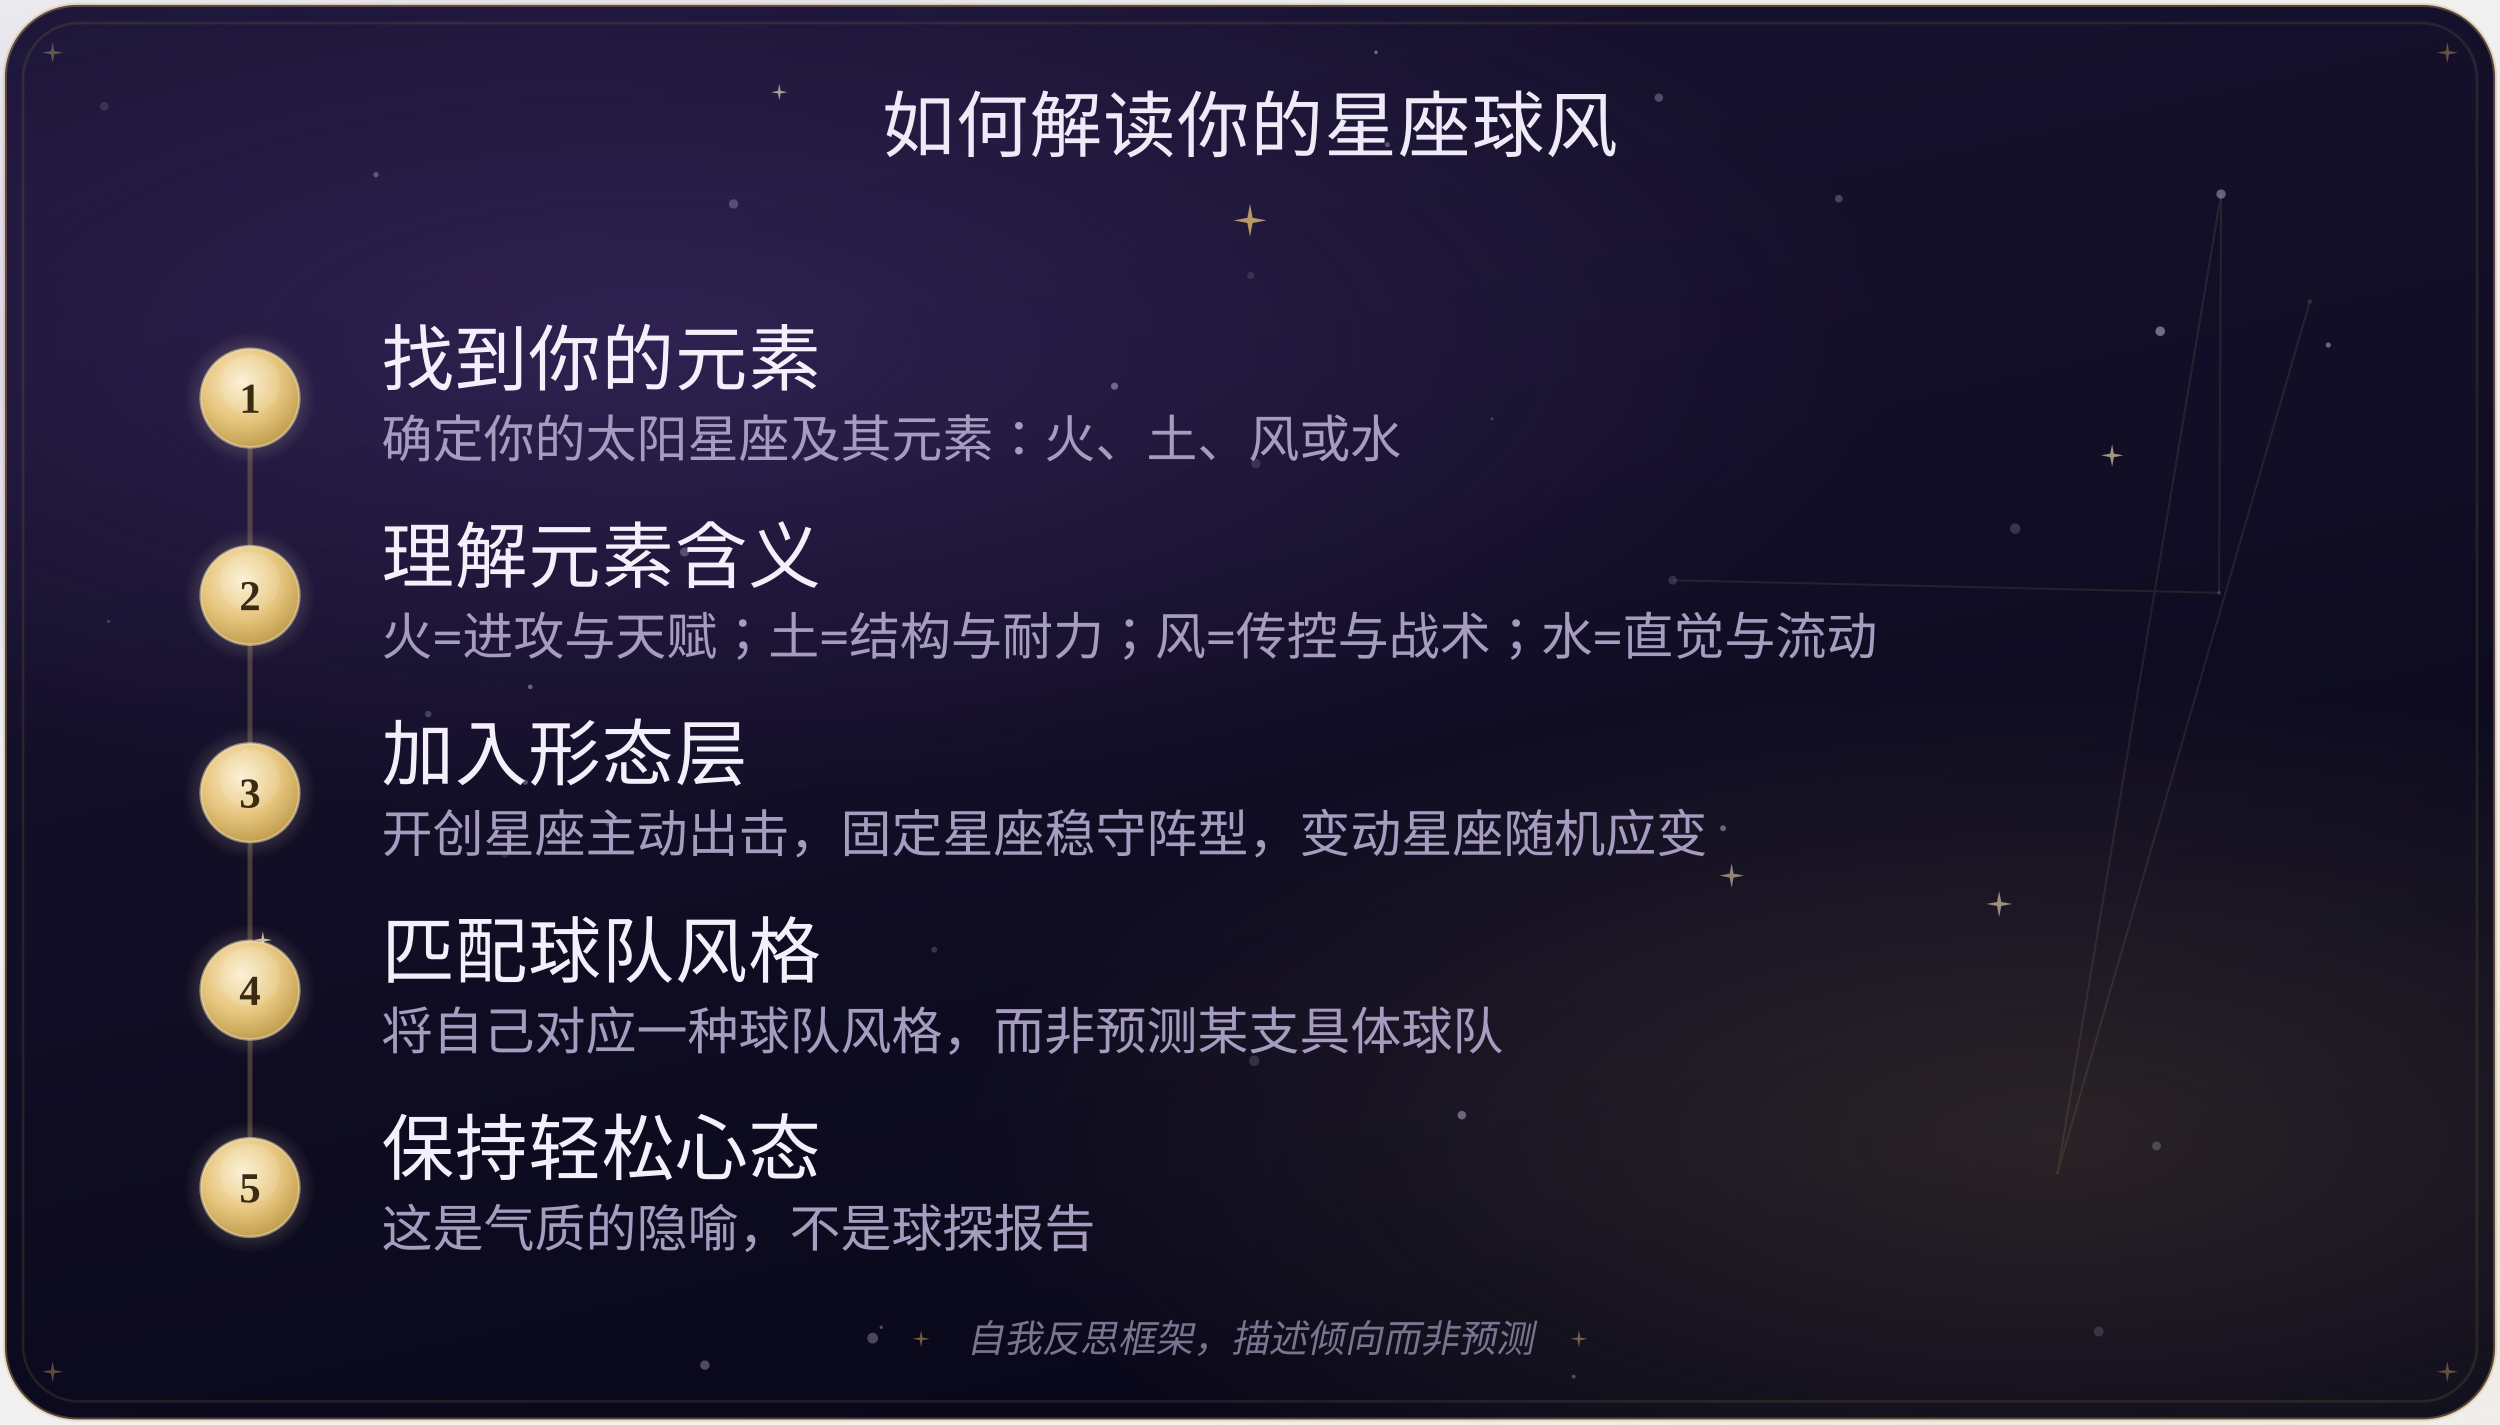
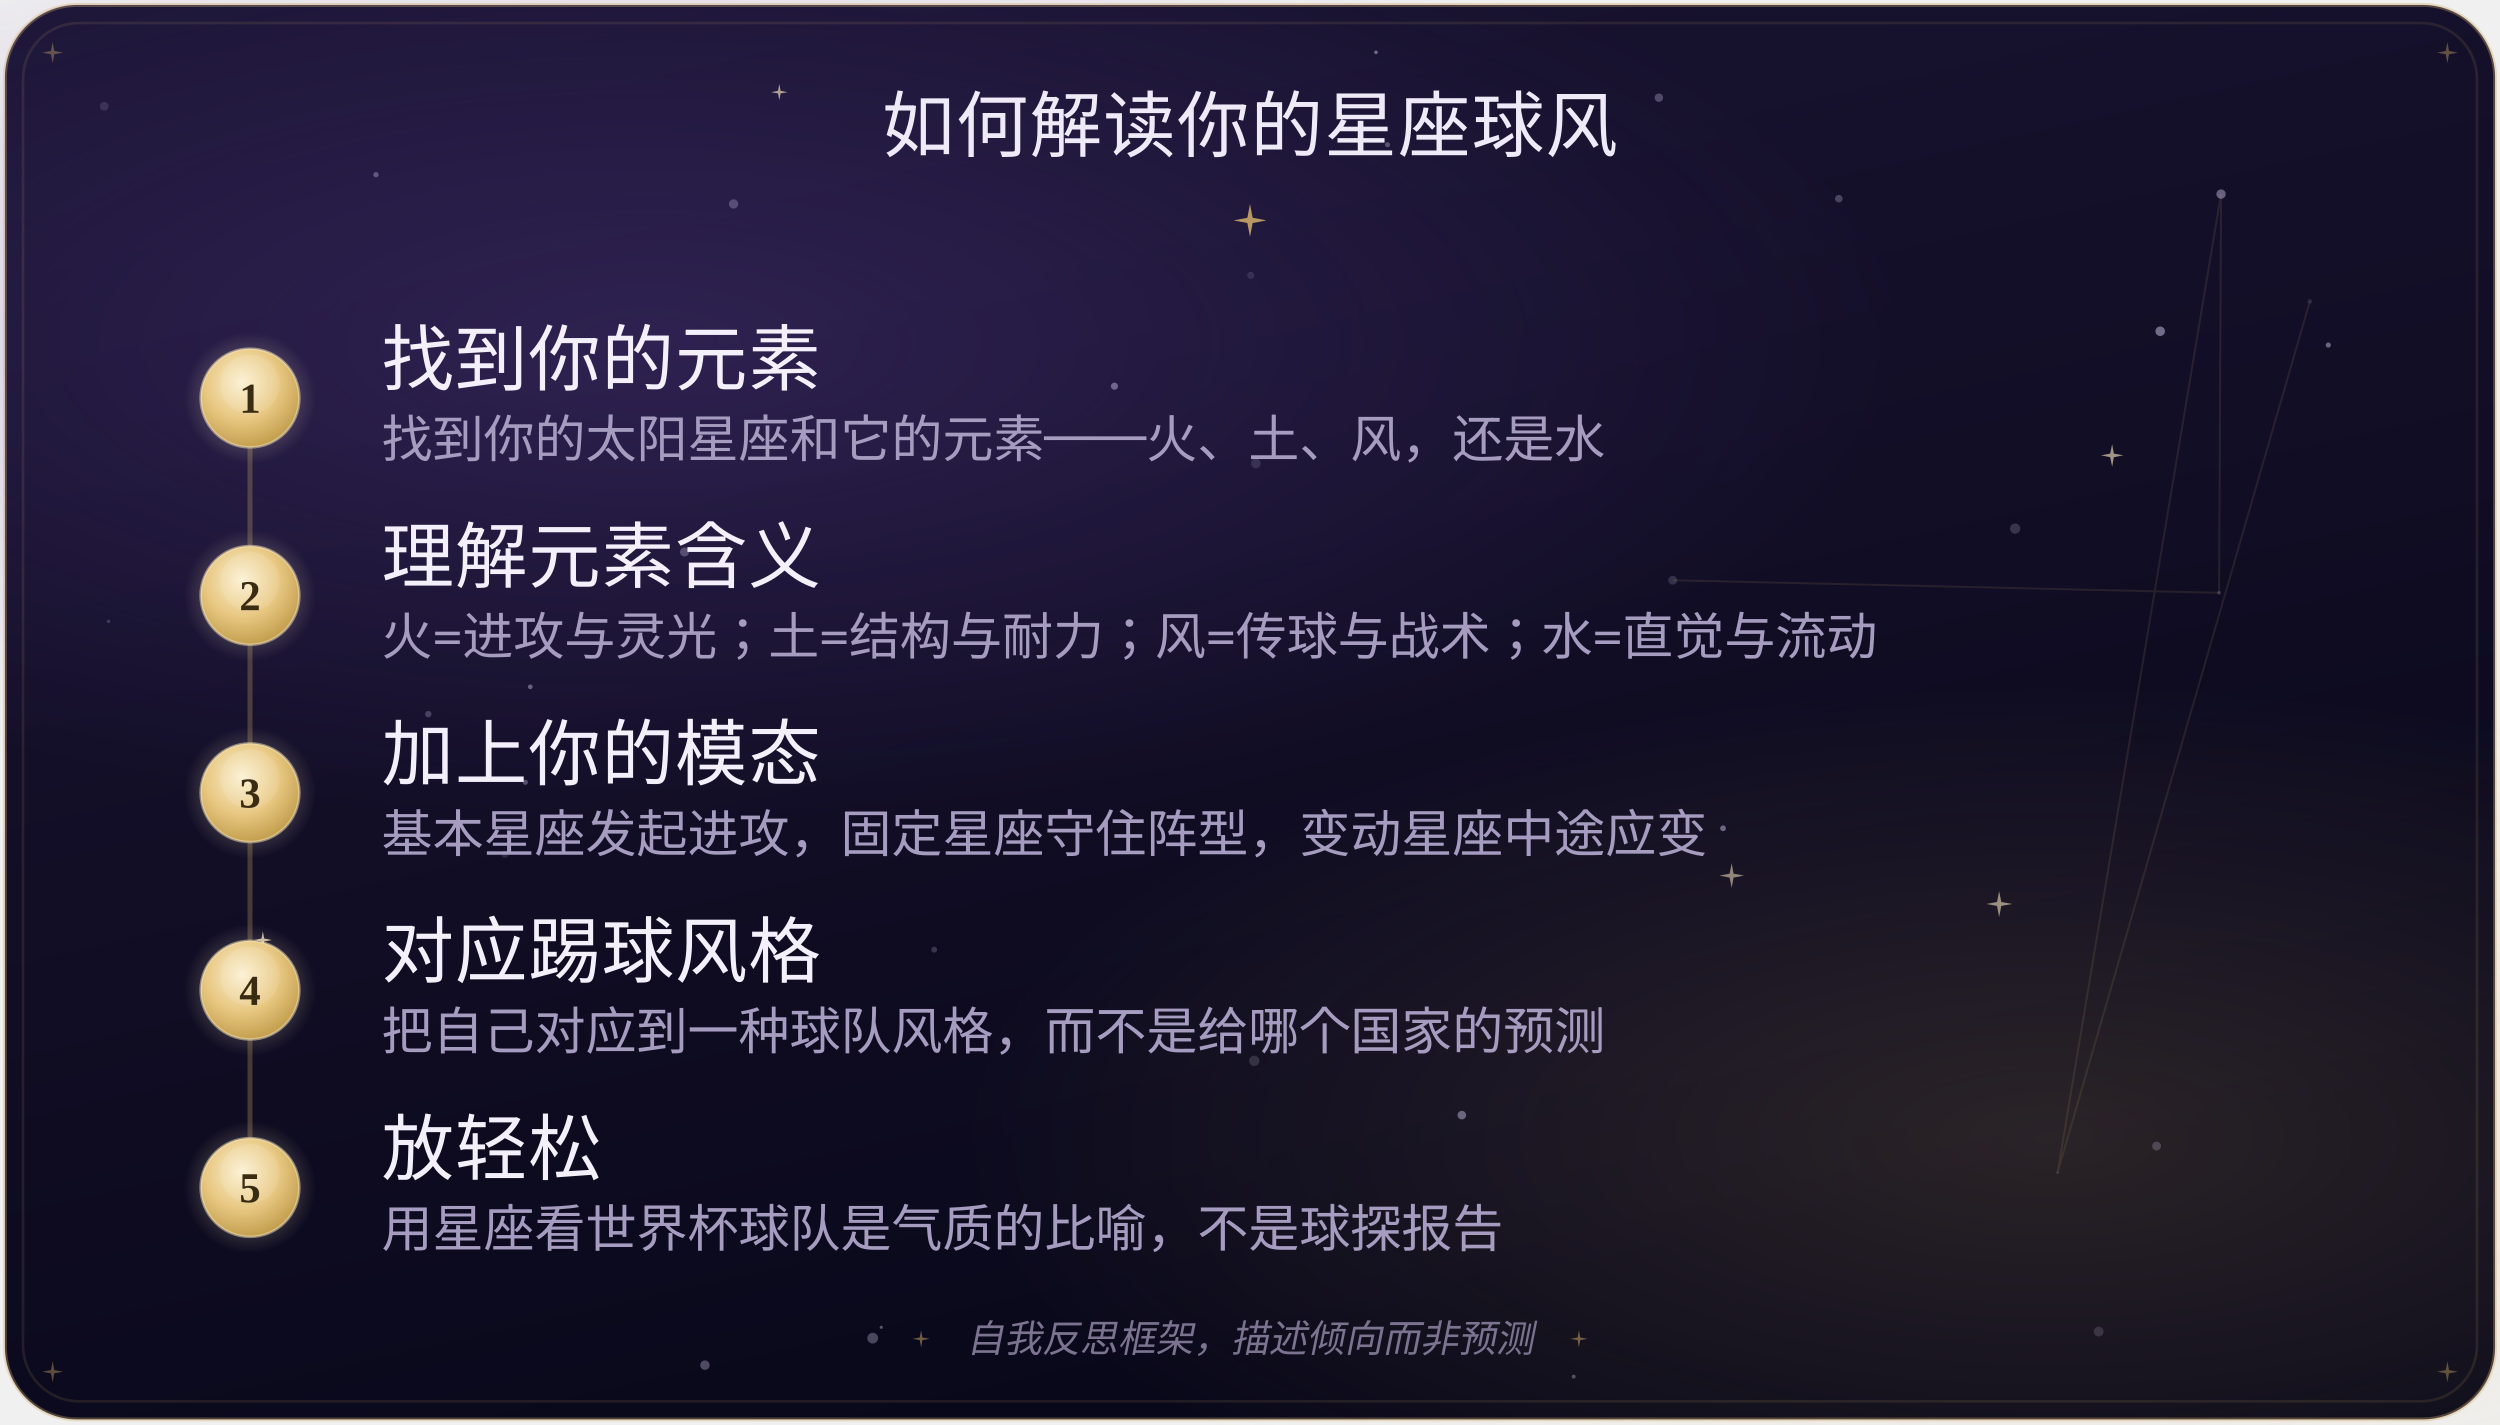
<svg xmlns="http://www.w3.org/2000/svg" viewBox="0 0 760 433" role="img" aria-label="如何解读你的星座球风">
  <defs>
    <linearGradient id="zodiacsignsasworldcup2026teams0zh-panel" x1="0" y1="0" x2="0.4" y2="1">
      <stop offset="0" stop-color="#1a1433" />
      <stop offset="0.55" stop-color="#120e26" />
      <stop offset="1" stop-color="#09081a" />
    </linearGradient>
    <radialGradient id="zodiacsignsasworldcup2026teams0zh-foil" cx="0.42" cy="0.34" r="0.75">
      <stop offset="0" stop-color="#fbf0d2" />
      <stop offset="0.5" stop-color="#e8c882" />
      <stop offset="1" stop-color="#b8923f" />
    </radialGradient>
    <radialGradient id="zodiacsignsasworldcup2026teams0zh-glow" cx="0.5" cy="0.5" r="0.5">
      <stop offset="0" stop-color="#f6e6bf" />
      <stop offset="1" stop-color="#f6e6bf" stop-opacity="0" />
    </radialGradient>
    <radialGradient id="zodiacsignsasworldcup2026teams0zh-neb1" cx="0.5" cy="0.5" r="0.5">
      <stop offset="0" stop-color="#6f4bb0" stop-opacity="0.28" />
      <stop offset="1" stop-color="#6f4bb0" stop-opacity="0" />
    </radialGradient>
    <radialGradient id="zodiacsignsasworldcup2026teams0zh-neb2" cx="0.5" cy="0.5" r="0.5">
      <stop offset="0" stop-color="#d4af6a" stop-opacity="0.16" />
      <stop offset="1" stop-color="#d4af6a" stop-opacity="0" />
    </radialGradient>
    <linearGradient id="zodiacsignsasworldcup2026teams0zh-rule" x1="0" y1="0" x2="1" y2="0">
      <stop offset="0" stop-color="#d4af6a" stop-opacity="0" />
      <stop offset="0.5" stop-color="#d4af6a" stop-opacity="0.6" />
      <stop offset="1" stop-color="#d4af6a" stop-opacity="0" />
    </linearGradient>
  </defs>
  <rect x="1.5" y="1.5" width="757" height="430" rx="22" fill="url(#zodiacsignsasworldcup2026teams0zh-panel)" />
  <ellipse cx="198" cy="104" rx="380" ry="147" fill="url(#zodiacsignsasworldcup2026teams0zh-neb1)" />
  <ellipse cx="623" cy="346" rx="334" ry="139" fill="url(#zodiacsignsasworldcup2026teams0zh-neb2)" />
  <circle cx="338.8" cy="117.4" r="1.09" fill="#cfc8ea" opacity="0.44" />
  <circle cx="523.8" cy="251.8" r="0.88" fill="#cfc8ea" opacity="0.47" />
  <circle cx="214.3" cy="415.0" r="1.43" fill="#cfc8ea" opacity="0.34" />
  <circle cx="508.5" cy="176.4" r="1.34" fill="#cfc8ea" opacity="0.18" />
  <circle cx="418.3" cy="15.9" r="0.53" fill="#cfc8ea" opacity="0.50" />
  <circle cx="31.7" cy="32.3" r="1.33" fill="#cfc8ea" opacity="0.15" />
  <circle cx="674.6" cy="180.2" r="0.55" fill="#cfc8ea" opacity="0.21" />
  <circle cx="161.2" cy="208.8" r="0.71" fill="#cfc8ea" opacity="0.43" />
  <circle cx="638.0" cy="404.8" r="1.49" fill="#cfc8ea" opacity="0.17" />
  <circle cx="675.2" cy="59.0" r="1.42" fill="#cfc8ea" opacity="0.44" />
  <circle cx="625.5" cy="356.5" r="0.42" fill="#cfc8ea" opacity="0.13" />
  <circle cx="33.0" cy="188.9" r="0.52" fill="#cfc8ea" opacity="0.22" />
  <circle cx="223.0" cy="62.0" r="1.42" fill="#cfc8ea" opacity="0.28" />
  <circle cx="130.2" cy="217.1" r="0.98" fill="#cfc8ea" opacity="0.26" />
  <circle cx="114.3" cy="53.1" r="0.80" fill="#cfc8ea" opacity="0.36" />
  <circle cx="421.8" cy="44.0" r="0.78" fill="#cfc8ea" opacity="0.34" />
  <circle cx="63.1" cy="360.9" r="1.41" fill="#cfc8ea" opacity="0.13" />
  <circle cx="381.3" cy="322.5" r="1.57" fill="#cfc8ea" opacity="0.18" />
  <circle cx="380.2" cy="83.7" r="1.07" fill="#cfc8ea" opacity="0.14" />
  <circle cx="655.6" cy="348.4" r="1.34" fill="#cfc8ea" opacity="0.24" />
  <circle cx="284.0" cy="288.7" r="0.89" fill="#cfc8ea" opacity="0.22" />
  <circle cx="159.7" cy="237.8" r="0.79" fill="#cfc8ea" opacity="0.34" />
  <circle cx="656.7" cy="100.7" r="1.45" fill="#cfc8ea" opacity="0.50" />
  <circle cx="265.3" cy="406.8" r="1.64" fill="#cfc8ea" opacity="0.32" />
  <circle cx="504.3" cy="29.7" r="1.28" fill="#cfc8ea" opacity="0.31" />
  <circle cx="184.8" cy="250.5" r="0.76" fill="#cfc8ea" opacity="0.26" />
  <circle cx="702.2" cy="91.6" r="0.69" fill="#cfc8ea" opacity="0.14" />
  <circle cx="707.8" cy="104.9" r="0.78" fill="#cfc8ea" opacity="0.47" />
  <circle cx="444.4" cy="339.0" r="1.30" fill="#cfc8ea" opacity="0.45" />
  <circle cx="612.6" cy="160.7" r="1.57" fill="#cfc8ea" opacity="0.21" />
  <circle cx="559.0" cy="60.4" r="1.16" fill="#cfc8ea" opacity="0.28" />
  <circle cx="381.8" cy="140.9" r="1.46" fill="#cfc8ea" opacity="0.15" />
  <circle cx="208.1" cy="167.8" r="1.37" fill="#cfc8ea" opacity="0.30" />
  <circle cx="453.6" cy="127.3" r="0.43" fill="#cfc8ea" opacity="0.26" />
  <circle cx="267.9" cy="403.5" r="0.49" fill="#cfc8ea" opacity="0.39" />
  <circle cx="153.5" cy="259.7" r="1.08" fill="#cfc8ea" opacity="0.16" />
  <circle cx="478.4" cy="418.5" r="0.60" fill="#cfc8ea" opacity="0.34" />
  <path d="M 79.919 283.1 L 80.3 285.3 L 82.6 285.763 L 80.3 286.2 L 79.919 288.4 L 79.5 286.2 L 77.2 285.763 L 79.5 285.3 Z" fill="#f6e6bf" opacity="0.787" />
  <path d="M 642.095 135.0 L 642.6 137.9 L 645.5 138.413 L 642.6 139.0 L 642.095 141.9 L 641.5 139.0 L 638.7 138.413 L 641.5 137.9 Z" fill="#f6e6bf" opacity="0.628" />
  <path d="M 607.732 270.9 L 608.4 274.2 L 611.7 274.808 L 608.4 275.4 L 607.732 278.8 L 607.1 275.4 L 603.8 274.808 L 607.1 274.2 Z" fill="#f6e6bf" opacity="0.582" />
  <path d="M 526.438 262.4 L 527.0 265.6 L 530.2 266.159 L 527.0 266.8 L 526.438 269.9 L 525.8 266.8 L 522.7 266.159 L 525.8 265.6 Z" fill="#f6e6bf" opacity="0.54" />
  <path d="M 236.922 25.5 L 237.3 27.6 L 239.4 28.033 L 237.3 28.4 L 236.922 30.5 L 236.5 28.4 L 234.4 28.033 L 236.5 27.6 Z" fill="#f6e6bf" opacity="0.653" />
  <path d="M 508.5 176.4 L 674.6 180.2 L 675.2 59.0 L 625.5 356.5 L 702.2 91.6" fill="none" stroke="#d4af6a" stroke-width="0.6" opacity="0.12" />
  <rect x="1.5" y="1.5" width="757" height="430" rx="22" fill="none" stroke="#d4af6a" stroke-opacity="0.34" stroke-width="1.2" />
  <rect x="7" y="7" width="746" height="419" rx="17" fill="none" stroke="#d4af6a" stroke-opacity="0.12" stroke-width="0.8" />
  <path d="M 16 12.8 L 16.5 15.5 L 19.2 16 L 16.5 16.5 L 16 19.2 L 15.5 16.5 L 12.8 16 L 15.5 15.5 Z" fill="#d4af6a" opacity="0.4" />
  <path d="M 744 12.8 L 744.5 15.5 L 747.2 16 L 744.5 16.5 L 744 19.2 L 743.5 16.5 L 740.8 16 L 743.5 15.5 Z" fill="#d4af6a" opacity="0.4" />
  <path d="M 16 413.8 L 16.5 416.5 L 19.2 417 L 16.5 417.5 L 16 420.2 L 15.5 417.5 L 12.8 417 L 15.5 416.5 Z" fill="#d4af6a" opacity="0.4" />
  <path d="M 744 413.8 L 744.5 416.5 L 747.2 417 L 744.5 417.5 L 744 420.2 L 743.5 417.5 L 740.8 417 L 743.5 416.5 Z" fill="#d4af6a" opacity="0.4" />
  <text x="380" y="46" text-anchor="middle" font-family="Georgia, 'Times New Roman', serif" font-size="22" letter-spacing="0.4" fill="#efeaf8">如何解读你的星座球风</text>
  <line x1="230" y1="67" x2="368" y2="67" stroke="url(#zodiacsignsasworldcup2026teams0zh-rule)" stroke-width="1" />
  <line x1="392" y1="67" x2="530" y2="67" stroke="url(#zodiacsignsasworldcup2026teams0zh-rule)" stroke-width="1" />
  <path d="M 380 62.0 L 380.8 66.2 L 385.0 67 L 380.8 67.8 L 380 72.0 L 379.2 67.8 L 375.0 67 L 379.2 66.2 Z" fill="#d4af6a" opacity="0.85" />
  <line x1="76" y1="121" x2="76" y2="361" stroke="#d4af6a" stroke-opacity="0.28" stroke-width="1.5" />
  <circle cx="76" cy="121" r="20.0" fill="url(#zodiacsignsasworldcup2026teams0zh-glow)" opacity="0.5" />
  <circle cx="76" cy="121" r="15" fill="url(#zodiacsignsasworldcup2026teams0zh-foil)" stroke="#f6e6bf" stroke-opacity="0.5" stroke-width="0.8" />
  <circle cx="76" cy="116.8" r="9.0" fill="#ffffff" opacity="0.10" />
  <text x="76" y="125.5" text-anchor="middle" font-family="Georgia, 'Times New Roman', serif" font-size="13" font-weight="700" fill="#3a2c12">1</text>
  <text x="116" y="117.0" font-family="Georgia, 'Times New Roman', serif" font-size="22" letter-spacing="0.3" fill="#f3effb">找到你的元素</text>
-   <text x="116" y="139.0" font-family="Helvetica, Arial, sans-serif" font-size="15.5" fill="#a59cc0">确定你的太阳星座及其元素：火、土、风或水</text>
+   <text x="116" y="139.0" font-family="Helvetica, Arial, sans-serif" font-size="15.5" fill="#a59cc0">找到你的太阳星座和它的元素——火、土、风，还是水</text>
  <circle cx="76" cy="181" r="20.0" fill="url(#zodiacsignsasworldcup2026teams0zh-glow)" opacity="0.5" />
  <circle cx="76" cy="181" r="15" fill="url(#zodiacsignsasworldcup2026teams0zh-foil)" stroke="#f6e6bf" stroke-opacity="0.5" stroke-width="0.8" />
  <circle cx="76" cy="176.8" r="9.0" fill="#ffffff" opacity="0.10" />
  <text x="76" y="185.5" text-anchor="middle" font-family="Georgia, 'Times New Roman', serif" font-size="13" font-weight="700" fill="#3a2c12">2</text>
  <text x="116" y="177.0" font-family="Georgia, 'Times New Roman', serif" font-size="22" letter-spacing="0.3" fill="#f3effb">理解元素含义</text>
-   <text x="116" y="199.0" font-family="Helvetica, Arial, sans-serif" font-size="15.5" fill="#a59cc0">火=进攻与天赋；土=结构与耐力；风=传控与战术；水=直觉与流动</text>
+   <text x="116" y="199.0" font-family="Helvetica, Arial, sans-serif" font-size="15.5" fill="#a59cc0">火=进攻与灵光；土=结构与耐力；风=传球与战术；水=直觉与流动</text>
  <circle cx="76" cy="241" r="20.0" fill="url(#zodiacsignsasworldcup2026teams0zh-glow)" opacity="0.5" />
  <circle cx="76" cy="241" r="15" fill="url(#zodiacsignsasworldcup2026teams0zh-foil)" stroke="#f6e6bf" stroke-opacity="0.5" stroke-width="0.8" />
  <circle cx="76" cy="236.8" r="9.0" fill="#ffffff" opacity="0.10" />
  <text x="76" y="245.5" text-anchor="middle" font-family="Georgia, 'Times New Roman', serif" font-size="13" font-weight="700" fill="#3a2c12">3</text>
-   <text x="116" y="237.0" font-family="Georgia, 'Times New Roman', serif" font-size="22" letter-spacing="0.3" fill="#f3effb">加入形态层</text>
-   <text x="116" y="259.0" font-family="Helvetica, Arial, sans-serif" font-size="15.5" fill="#a59cc0">开创星座主动出击，固定星座稳守阵型，变动星座随机应变</text>
+   <text x="116" y="237.0" font-family="Georgia, 'Times New Roman', serif" font-size="22" letter-spacing="0.3" fill="#f3effb">加上你的模态</text>
+   <text x="116" y="259.0" font-family="Helvetica, Arial, sans-serif" font-size="15.5" fill="#a59cc0">基本星座发起进攻，固定星座守住阵型，变动星座中途应变</text>
  <circle cx="76" cy="301" r="20.0" fill="url(#zodiacsignsasworldcup2026teams0zh-glow)" opacity="0.5" />
  <circle cx="76" cy="301" r="15" fill="url(#zodiacsignsasworldcup2026teams0zh-foil)" stroke="#f6e6bf" stroke-opacity="0.5" stroke-width="0.8" />
  <circle cx="76" cy="296.8" r="9.0" fill="#ffffff" opacity="0.10" />
  <text x="76" y="305.5" text-anchor="middle" font-family="Georgia, 'Times New Roman', serif" font-size="13" font-weight="700" fill="#3a2c12">4</text>
-   <text x="116" y="297.0" font-family="Georgia, 'Times New Roman', serif" font-size="22" letter-spacing="0.3" fill="#f3effb">匹配球队风格</text>
-   <text x="116" y="319.0" font-family="Helvetica, Arial, sans-serif" font-size="15.5" fill="#a59cc0">将自己对应一种球队风格，而非预测某支具体球队</text>
+   <text x="116" y="297.0" font-family="Georgia, 'Times New Roman', serif" font-size="22" letter-spacing="0.3" fill="#f3effb">对应踢球风格</text>
+   <text x="116" y="319.0" font-family="Helvetica, Arial, sans-serif" font-size="15.5" fill="#a59cc0">把自己对应到一种球队风格，而不是给哪个国家的预测</text>
  <circle cx="76" cy="361" r="20.0" fill="url(#zodiacsignsasworldcup2026teams0zh-glow)" opacity="0.5" />
  <circle cx="76" cy="361" r="15" fill="url(#zodiacsignsasworldcup2026teams0zh-foil)" stroke="#f6e6bf" stroke-opacity="0.5" stroke-width="0.8" />
  <circle cx="76" cy="356.8" r="9.0" fill="#ffffff" opacity="0.10" />
  <text x="76" y="365.5" text-anchor="middle" font-family="Georgia, 'Times New Roman', serif" font-size="13" font-weight="700" fill="#3a2c12">5</text>
-   <text x="116" y="357.0" font-family="Georgia, 'Times New Roman', serif" font-size="22" letter-spacing="0.3" fill="#f3effb">保持轻松心态</text>
-   <text x="116" y="379.0" font-family="Helvetica, Arial, sans-serif" font-size="15.5" fill="#a59cc0">这是气质的隐喻，不是球探报告</text>
+   <text x="116" y="357.0" font-family="Georgia, 'Times New Roman', serif" font-size="22" letter-spacing="0.3" fill="#f3effb">放轻松</text>
+   <text x="116" y="379.0" font-family="Helvetica, Arial, sans-serif" font-size="15.5" fill="#a59cc0">用星座看世界杯球队是气质的比喻，不是球探报告</text>
  <path d="M 280.025 404.4 L 280.4 406.6 L 282.6 407 L 280.4 407.4 L 280.025 409.6 L 279.6 407.4 L 277.4 407 L 279.6 406.6 Z" fill="#d4af6a" opacity="0.5" />
  <text x="380" y="411" text-anchor="middle" font-family="Georgia, 'Times New Roman', serif" font-style="italic" font-size="11.5" fill="#7b738f">自我反思框架，描述倾向而非预测</text>
  <path d="M 479.975 404.4 L 480.4 406.6 L 482.6 407 L 480.4 407.4 L 479.975 409.6 L 479.6 407.4 L 477.4 407 L 479.6 406.6 Z" fill="#d4af6a" opacity="0.5" />
</svg>
